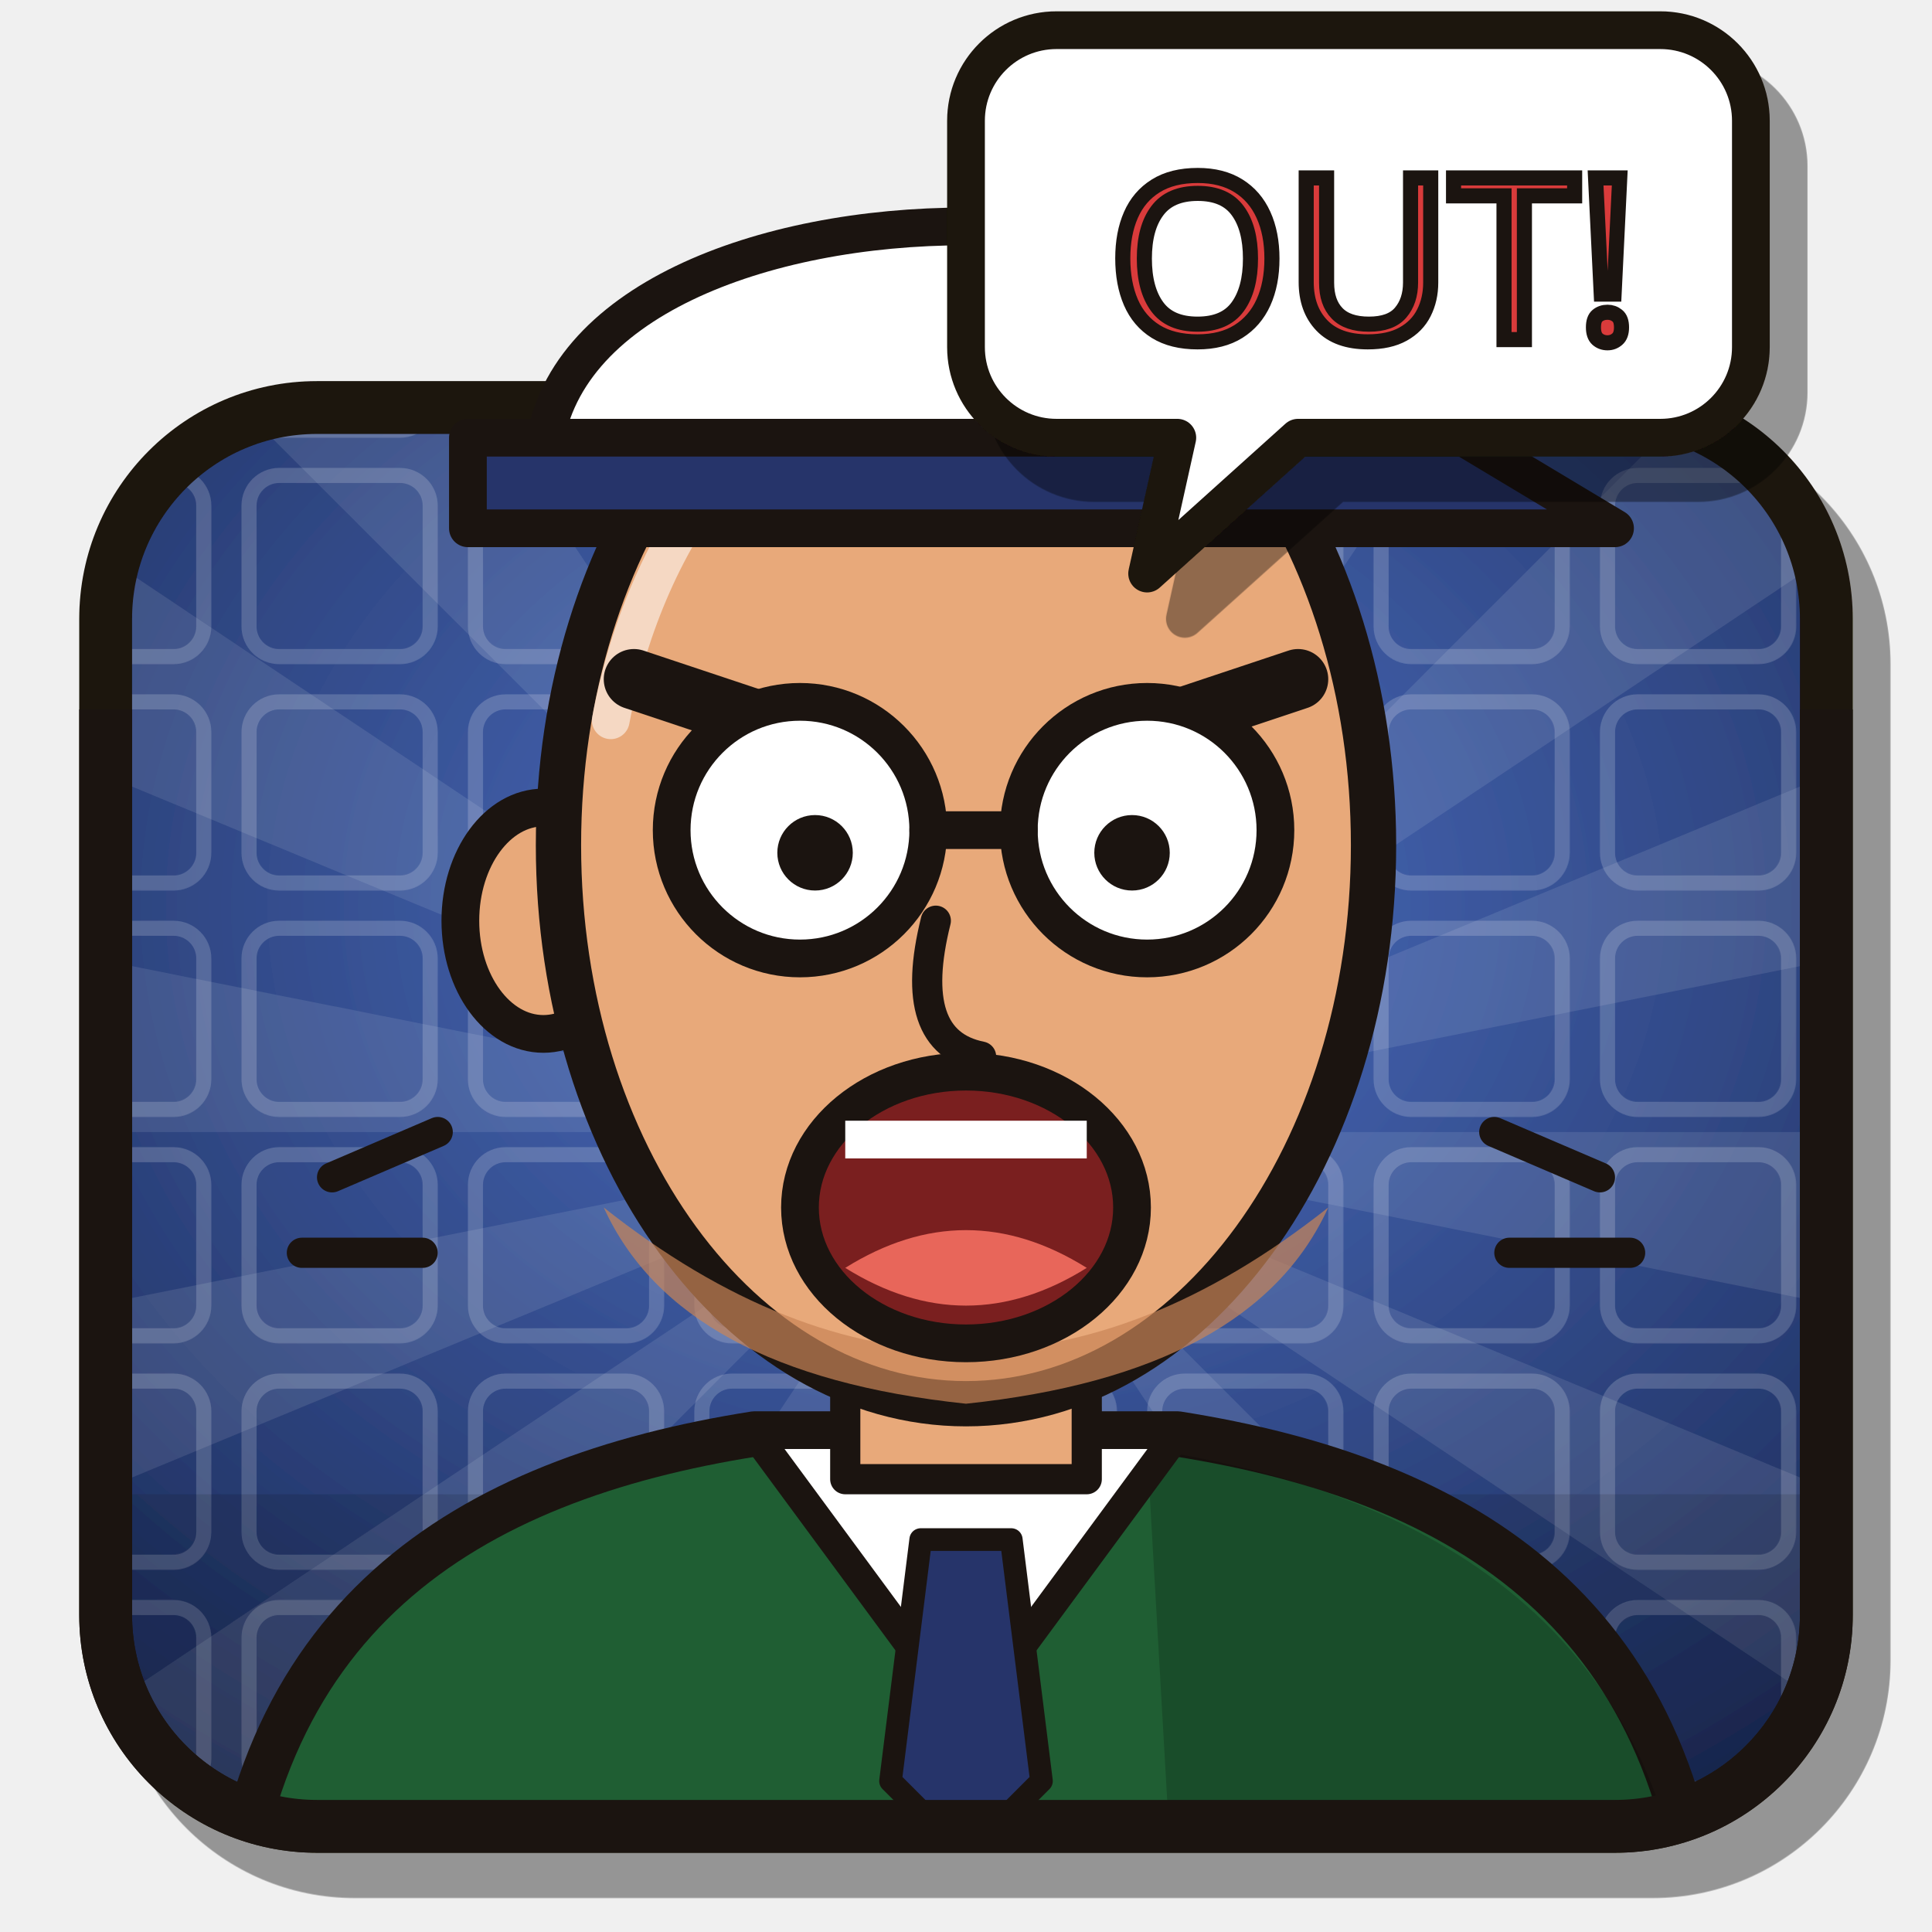
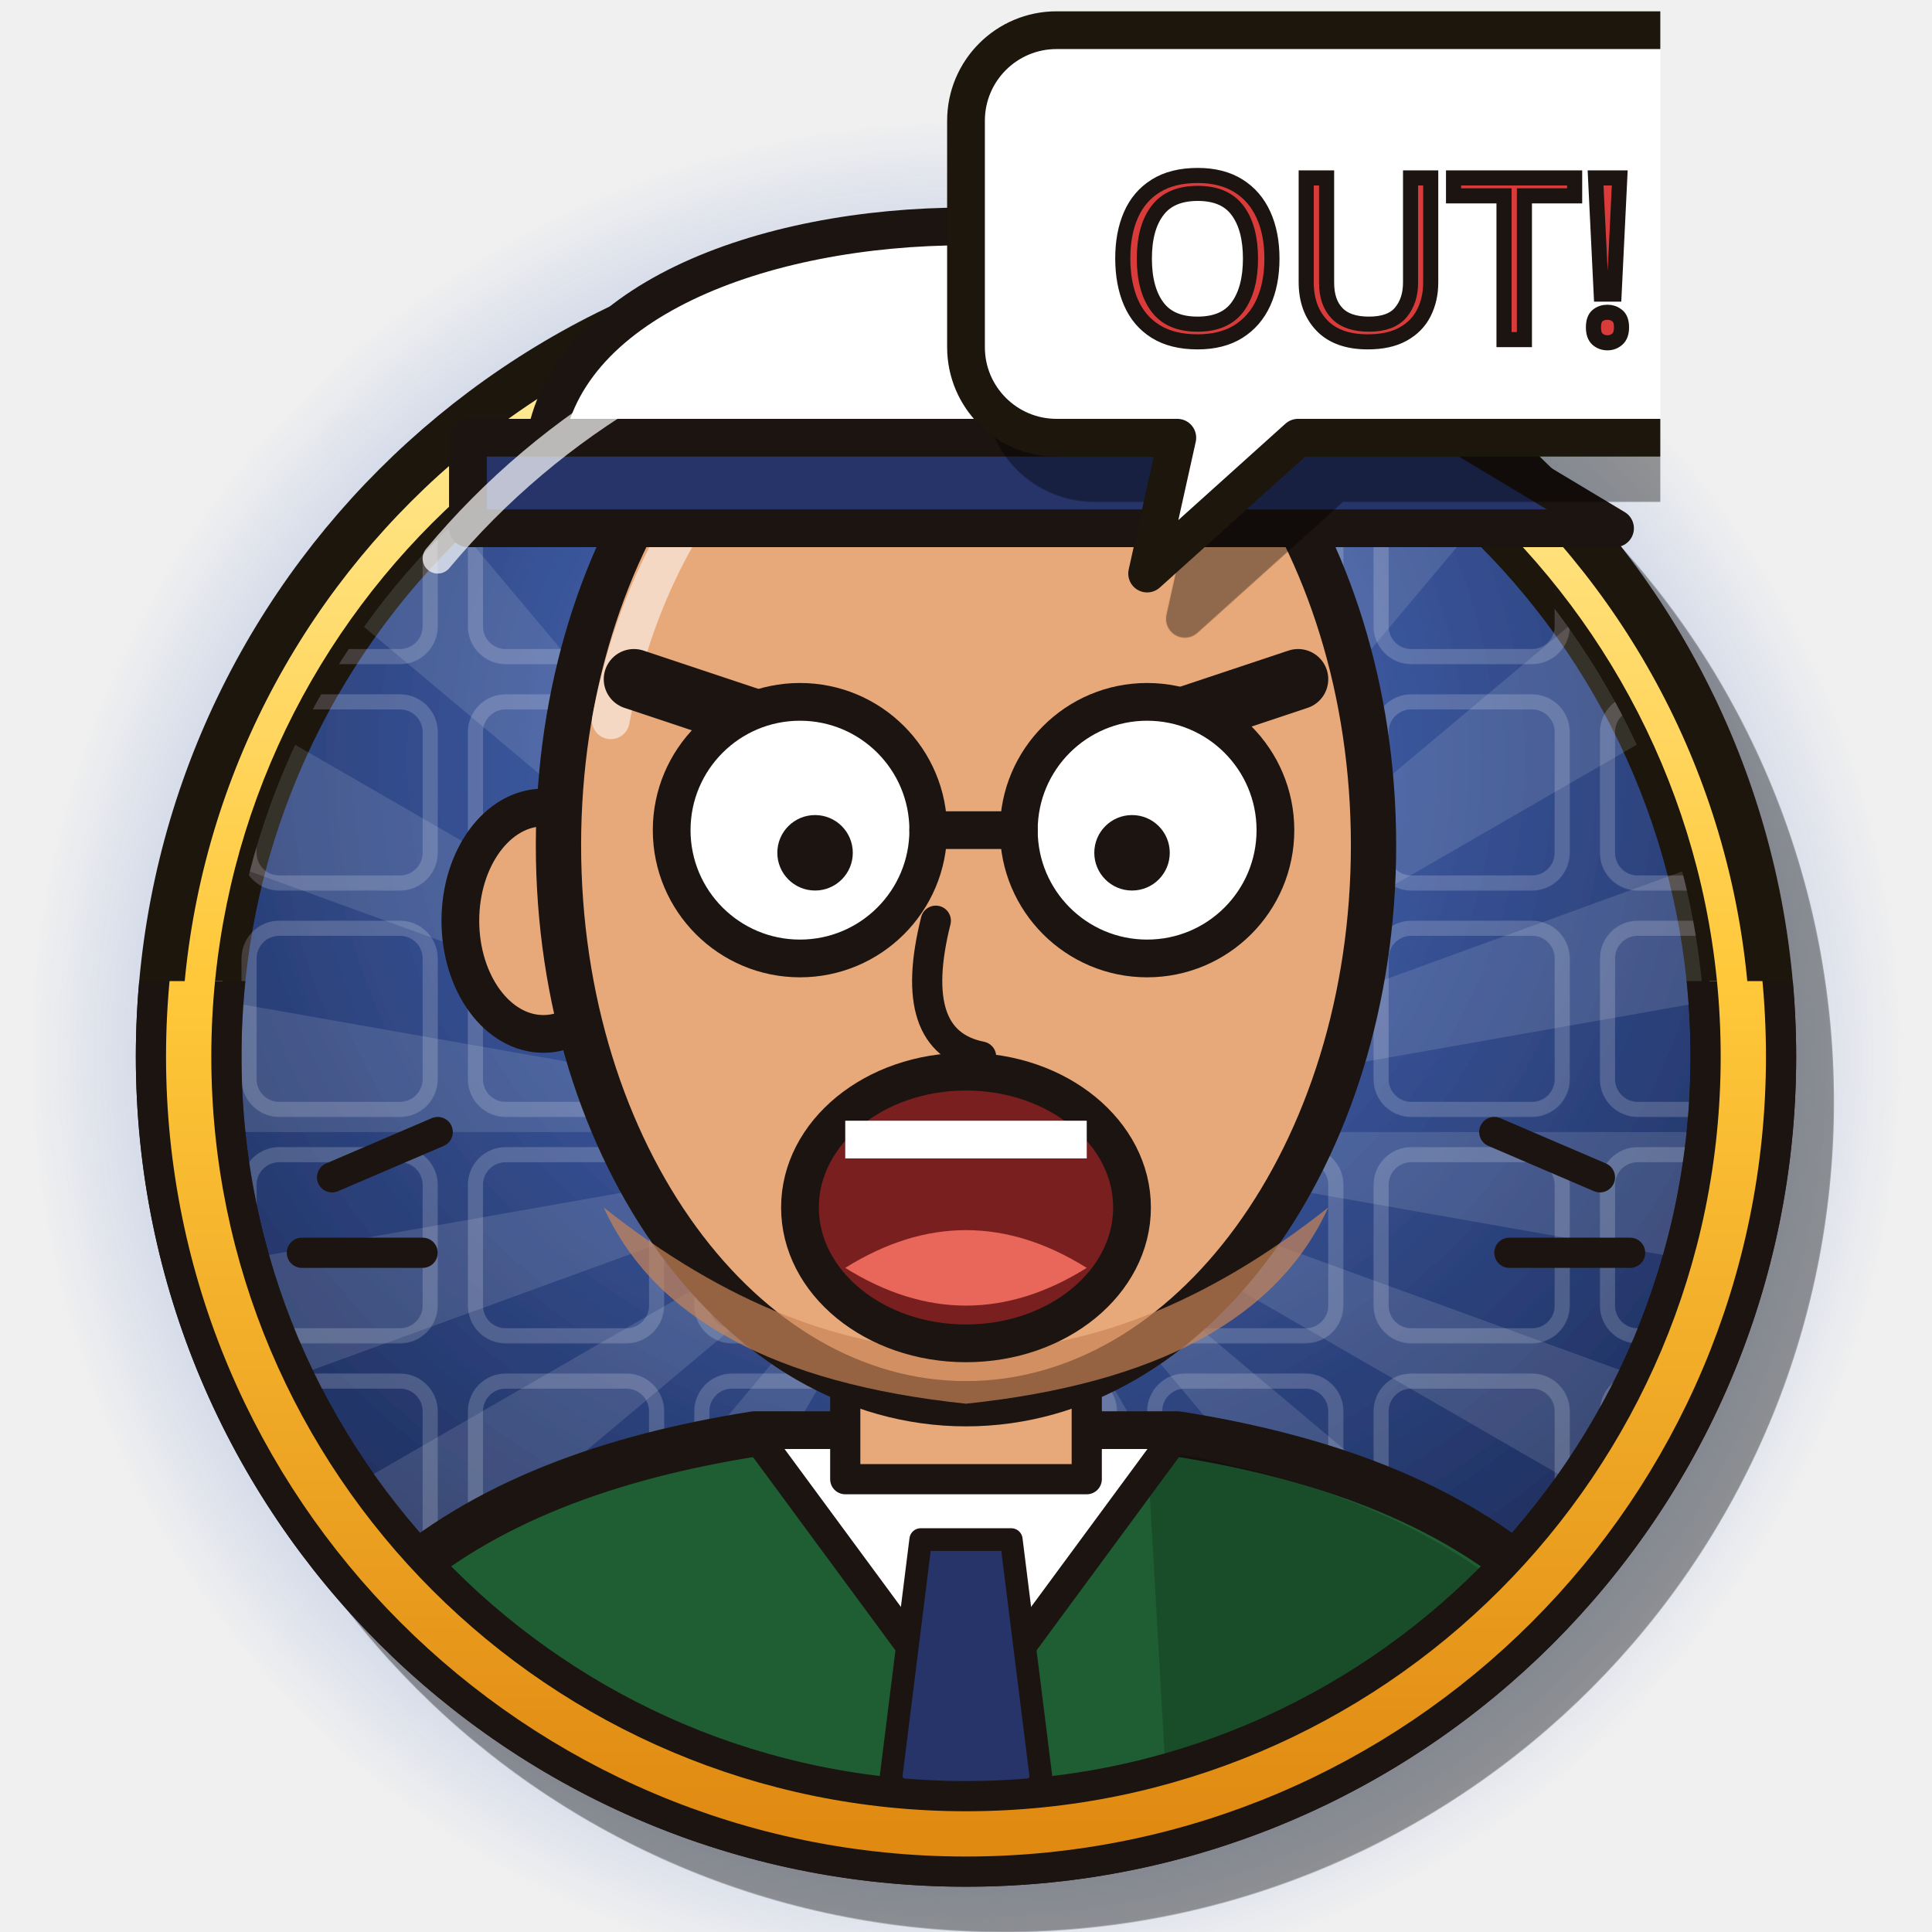
<svg xmlns="http://www.w3.org/2000/svg" width="256" height="256" viewBox="0 0 256 256">
  <style>.lg{font-family:'Luckiest Guy',sans-serif}.li{font-family:'Lilita One',sans-serif}</style>
  <defs>
    <linearGradient id="gold" x1="0" y1="0" x2="0" y2="1">
      <stop offset="0" stop-color="#fff2a8" />
      <stop offset=".45" stop-color="#ffc83a" />
      <stop offset="1" stop-color="#e08a12" />
    </linearGradient>
    <linearGradient id="goldText" x1="0" y1="0" x2="0" y2="1">
      <stop offset="0" stop-color="#fff7c2" />
      <stop offset=".5" stop-color="#ffd23f" />
      <stop offset=".51" stop-color="#ffb21e" />
      <stop offset="1" stop-color="#f47d12" />
    </linearGradient>
    <radialGradient id="ballG" cx=".38" cy=".32" r=".8">
      <stop offset="0" stop-color="#fbffb0" />
      <stop offset=".55" stop-color="#d9ef3b" />
      <stop offset="1" stop-color="#a9c21c" />
    </radialGradient>
    <pattern id="dots" width="9" height="9" patternUnits="userSpaceOnUse">
      <circle cx="4.5" cy="4.5" r="1.6" fill="#000" opacity=".16" />
    </pattern>
    <pattern id="dotsL" width="9" height="9" patternUnits="userSpaceOnUse">
      <circle cx="4.5" cy="4.5" r="1.6" fill="#fff" opacity=".18" />
    </pattern>
    <pattern id="grain" width="6" height="6" patternUnits="userSpaceOnUse">
      <circle cx="1" cy="2" r=".6" fill="#000" opacity=".06" />
      <circle cx="4" cy="5" r=".5" fill="#fff" opacity=".07" />
    </pattern>
    <filter id="comic" x="-20%" y="-20%" width="150%" height="150%">
      <feOffset dx="5" dy="6" in="SourceAlpha" result="o" />
      <feFlood flood-color="#000" flood-opacity=".38" />
      <feComposite in2="o" operator="in" result="s" />
      <feMerge>
        <feMergeNode in="s" />
        <feMergeNode in="SourceGraphic" />
      </feMerge>
    </filter>
  </defs>
-   <radialGradient id="bgu" cx=".5" cy=".35" r=".8">
+   <radialGradient id="bgu" cx=".5" cy=".3" r=".75">
    <stop offset="0" stop-color="#4f73c9" />
    <stop offset="1" stop-color="#182650" />
+   </radialGradient>
+   <radialGradient id="halou" cx=".5" cy=".5" r=".5">
+     <stop offset=".6" stop-color="#4f73c9" stop-opacity=".55" />
+     <stop offset="1" stop-color="#4f73c9" stop-opacity="0" />
  </radialGradient>
  <pattern id="pat_u" width="30" height="30" patternUnits="userSpaceOnUse">
    <rect x="3" y="3" width="24" height="24" rx="4" fill="none" stroke="#fff" stroke-width="2" opacity=".18" />
  </pattern>
  <clipPath id="ccu">
-     <rect x="14" y="54" width="228" height="188" rx="28" />
+     <circle cx="128" cy="140" r="98" />
  </clipPath>
  <clipPath id="chu">
-     <rect x="6" y="-80" width="244" height="322" rx="28" />
+     <circle cx="128" cy="140" r="98" />
+     <rect x="36" y="-60" width="184" height="200" />
  </clipPath>
  <clipPath id="botu">
-     <rect x="0" y="94" width="256" height="200" />
+     <rect x="0" y="130" width="256" height="200" />
  </clipPath>
+   <circle cx="128" cy="140" r="124" fill="url(#halou)" />
  <g filter="url(#comic)">
-     <rect x="14" y="54" width="228" height="188" rx="28" fill="url(#bgu)" />
+     <circle cx="128" cy="140" r="107" fill="url(#gold)" stroke="#1b1410" stroke-width="6" stroke-linejoin="round" stroke-linecap="round" />
+     <circle cx="128" cy="140" r="98" fill="url(#bgu)" stroke="#1b1410" stroke-width="4" stroke-linejoin="round" stroke-linecap="round" />
    <g clip-path="url(#ccu)">
-       <path d="M128,150L358,150L353.58,194.87Z" fill="#fff" opacity="0.1" />
-       <path d="M128,150L340.49,238.02L319.24,277.78Z" fill="#fff" opacity="0.1" />
-       <path d="M128,150L290.63,312.63L255.78,341.24Z" fill="#fff" opacity="0.1" />
-       <path d="M128,150L216.02,362.49L172.87,375.58Z" fill="#fff" opacity="0.1" />
-       <path d="M128,150L128,380L83.13,375.58Z" fill="#fff" opacity="0.1" />
-       <path d="M128,150L39.98,362.49L0.22,341.24Z" fill="#fff" opacity="0.1" />
-       <path d="M128,150L-34.63,312.63L-63.24,277.78Z" fill="#fff" opacity="0.1" />
-       <path d="M128,150L-84.49,238.02L-97.58,194.87Z" fill="#fff" opacity="0.1" />
-       <path d="M128,150L-102,150L-97.58,105.13Z" fill="#fff" opacity="0.1" />
-       <path d="M128,150L-84.49,61.98L-63.24,22.22Z" fill="#fff" opacity="0.1" />
-       <path d="M128,150L-34.63,-12.63L0.22,-41.24Z" fill="#fff" opacity="0.1" />
-       <path d="M128,150L39.98,-62.49L83.13,-75.58Z" fill="#fff" opacity="0.1" />
-       <path d="M128,150L128,-80L172.87,-75.58Z" fill="#fff" opacity="0.1" />
-       <path d="M128,150L216.02,-62.49L255.78,-41.24Z" fill="#fff" opacity="0.1" />
-       <path d="M128,150L290.63,-12.63L319.24,22.22Z" fill="#fff" opacity="0.1" />
-       <path d="M128,150L340.49,61.98L353.58,105.13Z" fill="#fff" opacity="0.1" />
-       <rect x="14" y="54" width="228" height="188" fill="url(#pat_u)" />
-       <rect x="14" y="198" width="228" height="44" fill="#000" opacity=".12" />
+       <path d="M128,150L288,150L285.57,177.78Z" fill="#fff" opacity="0.12" />
+       <path d="M128,150L278.35,204.72L266.56,230Z" fill="#fff" opacity="0.12" />
+       <path d="M128,150L250.57,252.85L230.85,272.57Z" fill="#fff" opacity="0.12" />
+       <path d="M128,150L208,288.56L182.72,300.35Z" fill="#fff" opacity="0.12" />
+       <path d="M128,150L155.78,307.57L128,310Z" fill="#fff" opacity="0.12" />
+       <path d="M128,150L100.22,307.57L73.28,300.35Z" fill="#fff" opacity="0.12" />
+       <path d="M128,150L48,288.56L25.15,272.57Z" fill="#fff" opacity="0.12" />
+       <path d="M128,150L5.43,252.85L-10.56,230Z" fill="#fff" opacity="0.12" />
+       <path d="M128,150L-22.35,204.72L-29.57,177.78Z" fill="#fff" opacity="0.12" />
+       <path d="M128,150L-32,150L-29.57,122.22Z" fill="#fff" opacity="0.12" />
+       <path d="M128,150L-22.35,95.28L-10.56,70Z" fill="#fff" opacity="0.12" />
+       <path d="M128,150L5.43,47.15L25.15,27.43Z" fill="#fff" opacity="0.12" />
+       <path d="M128,150L48,11.44L73.28,-0.35Z" fill="#fff" opacity="0.12" />
+       <path d="M128,150L100.22,-7.57L128,-10Z" fill="#fff" opacity="0.12" />
+       <path d="M128,150L155.78,-7.57L182.72,-0.35Z" fill="#fff" opacity="0.12" />
+       <path d="M128,150L208,11.44L230.85,27.43Z" fill="#fff" opacity="0.12" />
+       <path d="M128,150L250.57,47.15L266.56,70Z" fill="#fff" opacity="0.12" />
+       <path d="M128,150L278.35,95.28L285.57,122.22Z" fill="#fff" opacity="0.12" />
+       <rect x="0" y="0" width="256" height="256" fill="url(#pat_u)" />
+       <ellipse cx="128" cy="230" rx="98" ry="34" fill="#000" opacity=".16" />
    </g>
-     <rect x="14" y="54" width="228" height="188" rx="28" fill="none" stroke="#1b1410" stroke-width="7" stroke-linejoin="round" stroke-linecap="round" />
  </g>
  <g clip-path="url(#chu)">
    <path d="M30,262 C32,214 62,196 100,190 L156,190 C194,196 224,214 226,262Z" fill="#1f5e33" stroke="#1b1410" stroke-width="6" stroke-linejoin="round" stroke-linecap="round" />
    <path d="M152,192 C192,198 222,218 224,262 L156,262Z" fill="#000" opacity=".18" />
    <path d="M100,190 L128,228 L156,190Z" fill="#fff" stroke="#1b1410" stroke-width="4" stroke-linejoin="round" stroke-linecap="round" />
    <path d="M122,204 h12 l4,32 l-10,10 l-10,-10Z" fill="#26346a" stroke="#1b1410" stroke-width="3" stroke-linejoin="round" stroke-linecap="round" />
    <rect x="112" y="166" width="32" height="30" fill="#e8a97a" stroke="#1b1410" stroke-width="4" stroke-linejoin="round" stroke-linecap="round" />
    <ellipse cx="72" cy="122" rx="11" ry="15" fill="#e8a97a" stroke="#1b1410" stroke-width="5" stroke-linejoin="round" stroke-linecap="round" />
    <ellipse cx="128" cy="112" rx="54" ry="74" fill="#e8a97a" stroke="#1b1410" stroke-width="6" stroke-linejoin="round" stroke-linecap="round" />
    <path d="M80.93,95.44 A48.6,66.6 0 0,1 120.4,46.22" fill="none" stroke="#fff" stroke-width="5" stroke-linecap="round" opacity=".55" />
    <path d="M80,160 Q128,198 176,160 Q166,182 128,186 Q90,182 80,160Z" fill="#c98557" opacity=".7" />
    <path d="M72,60 C76,20 180,20 184,60Z" fill="#ffffff" stroke="#1b1410" stroke-width="5" stroke-linejoin="round" stroke-linecap="round" />
    <path d="M62,58 h132 l20,12 h-152Z" fill="#26346a" stroke="#1b1410" stroke-width="5" stroke-linejoin="round" stroke-linecap="round" />
    <path d="M84,90 l30,10 M172,90 l-30,10" stroke="#1b1410" stroke-width="8" stroke-linejoin="round" stroke-linecap="round" />
    <circle cx="106" cy="110" r="17" fill="#fff" stroke="#1b1410" stroke-width="5" stroke-linejoin="round" stroke-linecap="round" />
    <circle cx="152" cy="110" r="17" fill="#fff" stroke="#1b1410" stroke-width="5" stroke-linejoin="round" stroke-linecap="round" />
    <line x1="123" y1="110" x2="135" y2="110" stroke="#1b1410" stroke-width="5" stroke-linejoin="round" stroke-linecap="round" />
    <circle cx="108" cy="113" r="5" fill="#1b1410" />
    <circle cx="150" cy="113" r="5" fill="#1b1410" />
    <path d="M124,122 q-4,16 6,18" fill="none" stroke="#1b1410" stroke-width="4" stroke-linejoin="round" stroke-linecap="round" />
    <ellipse cx="128" cy="160" rx="22" ry="18" fill="#7a1f1f" stroke="#1b1410" stroke-width="5" stroke-linejoin="round" stroke-linecap="round" />
    <path d="M112,168 q16,-10 32,0 q-16,10 -32,0Z" fill="#e8665a" />
    <path d="M112,151 h32" stroke="#fff" stroke-width="5" />
    <path d="M58,150 l-14,6 M56,166 l-16,0 M198,150 l14,6 M200,166 l16,0" stroke="#1b1410" stroke-width="4" stroke-linejoin="round" stroke-linecap="round" />
    <g filter="url(#comic)">
      <path d="M140,4 h80 a12,12 0 0 1 12,12 v30 a12,12 0 0 1 -12,12 h-48 l-20,18 l4,-18 h-16 a12,12 0 0 1 -12,-12 v-30 a12,12 0 0 1 12,-12Z" fill="#fff" stroke="#1b1410" stroke-width="5" stroke-linejoin="round" stroke-linecap="round" />
    </g>
    <text x="182" y="45" text-anchor="middle" class="lg" font-size="30" fill="#d93b3b" stroke="#1b1410" stroke-width="2">OUT!</text>
  </g>
-   <rect x="14" y="54" width="228" height="188" rx="28" fill="none" stroke="#1b1410" stroke-width="7" clip-path="url(#botu)" />
-   <path d="M30,62 Q128,48 226,62" fill="none" stroke="#fff" stroke-width="3" opacity=".35" clip-path="url(#botu)" />
+   <g clip-path="url(#botu)">
+     <circle cx="128" cy="140" r="107" fill="none" stroke="#1b1410" stroke-width="6" />
+     <circle cx="128" cy="140" r="102.5" fill="none" stroke="url(#gold)" stroke-width="7" />
+     <circle cx="128" cy="140" r="98" fill="none" stroke="#1b1410" stroke-width="4" />
+   </g>
+   <path d="M58,74 A102,102 0 0,1 118,39" fill="none" stroke="#fff" stroke-width="4" stroke-linecap="round" opacity=".7" />
</svg>
